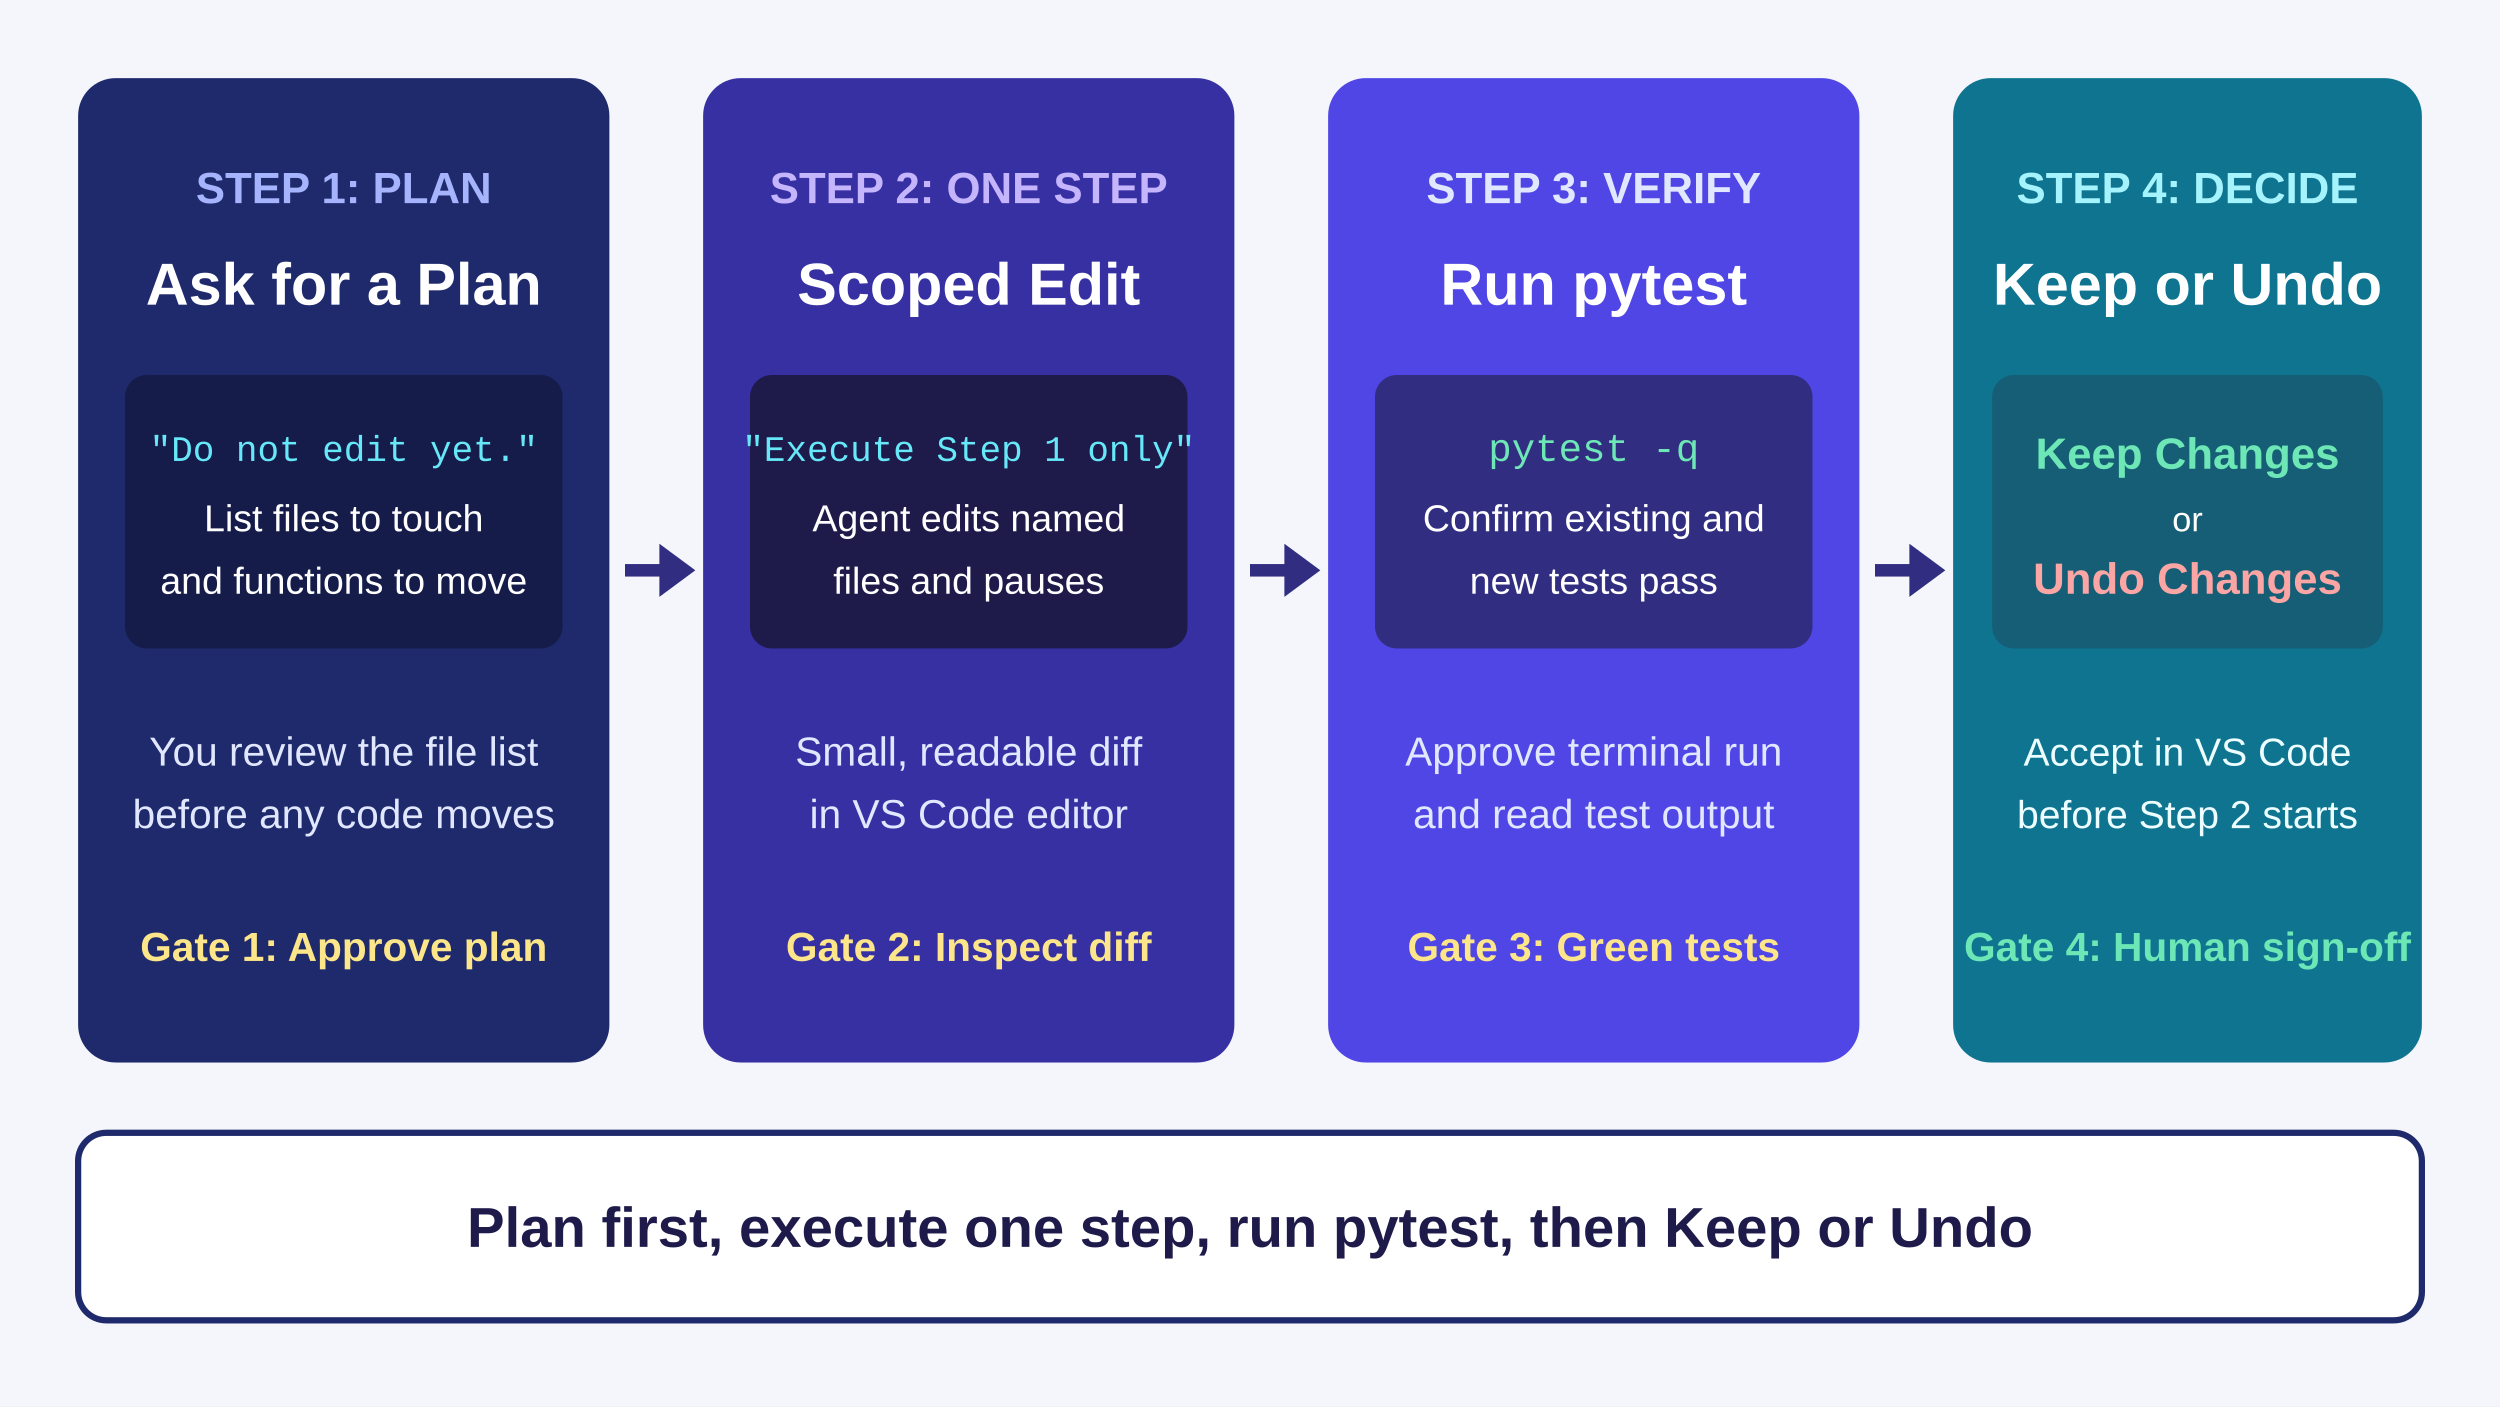
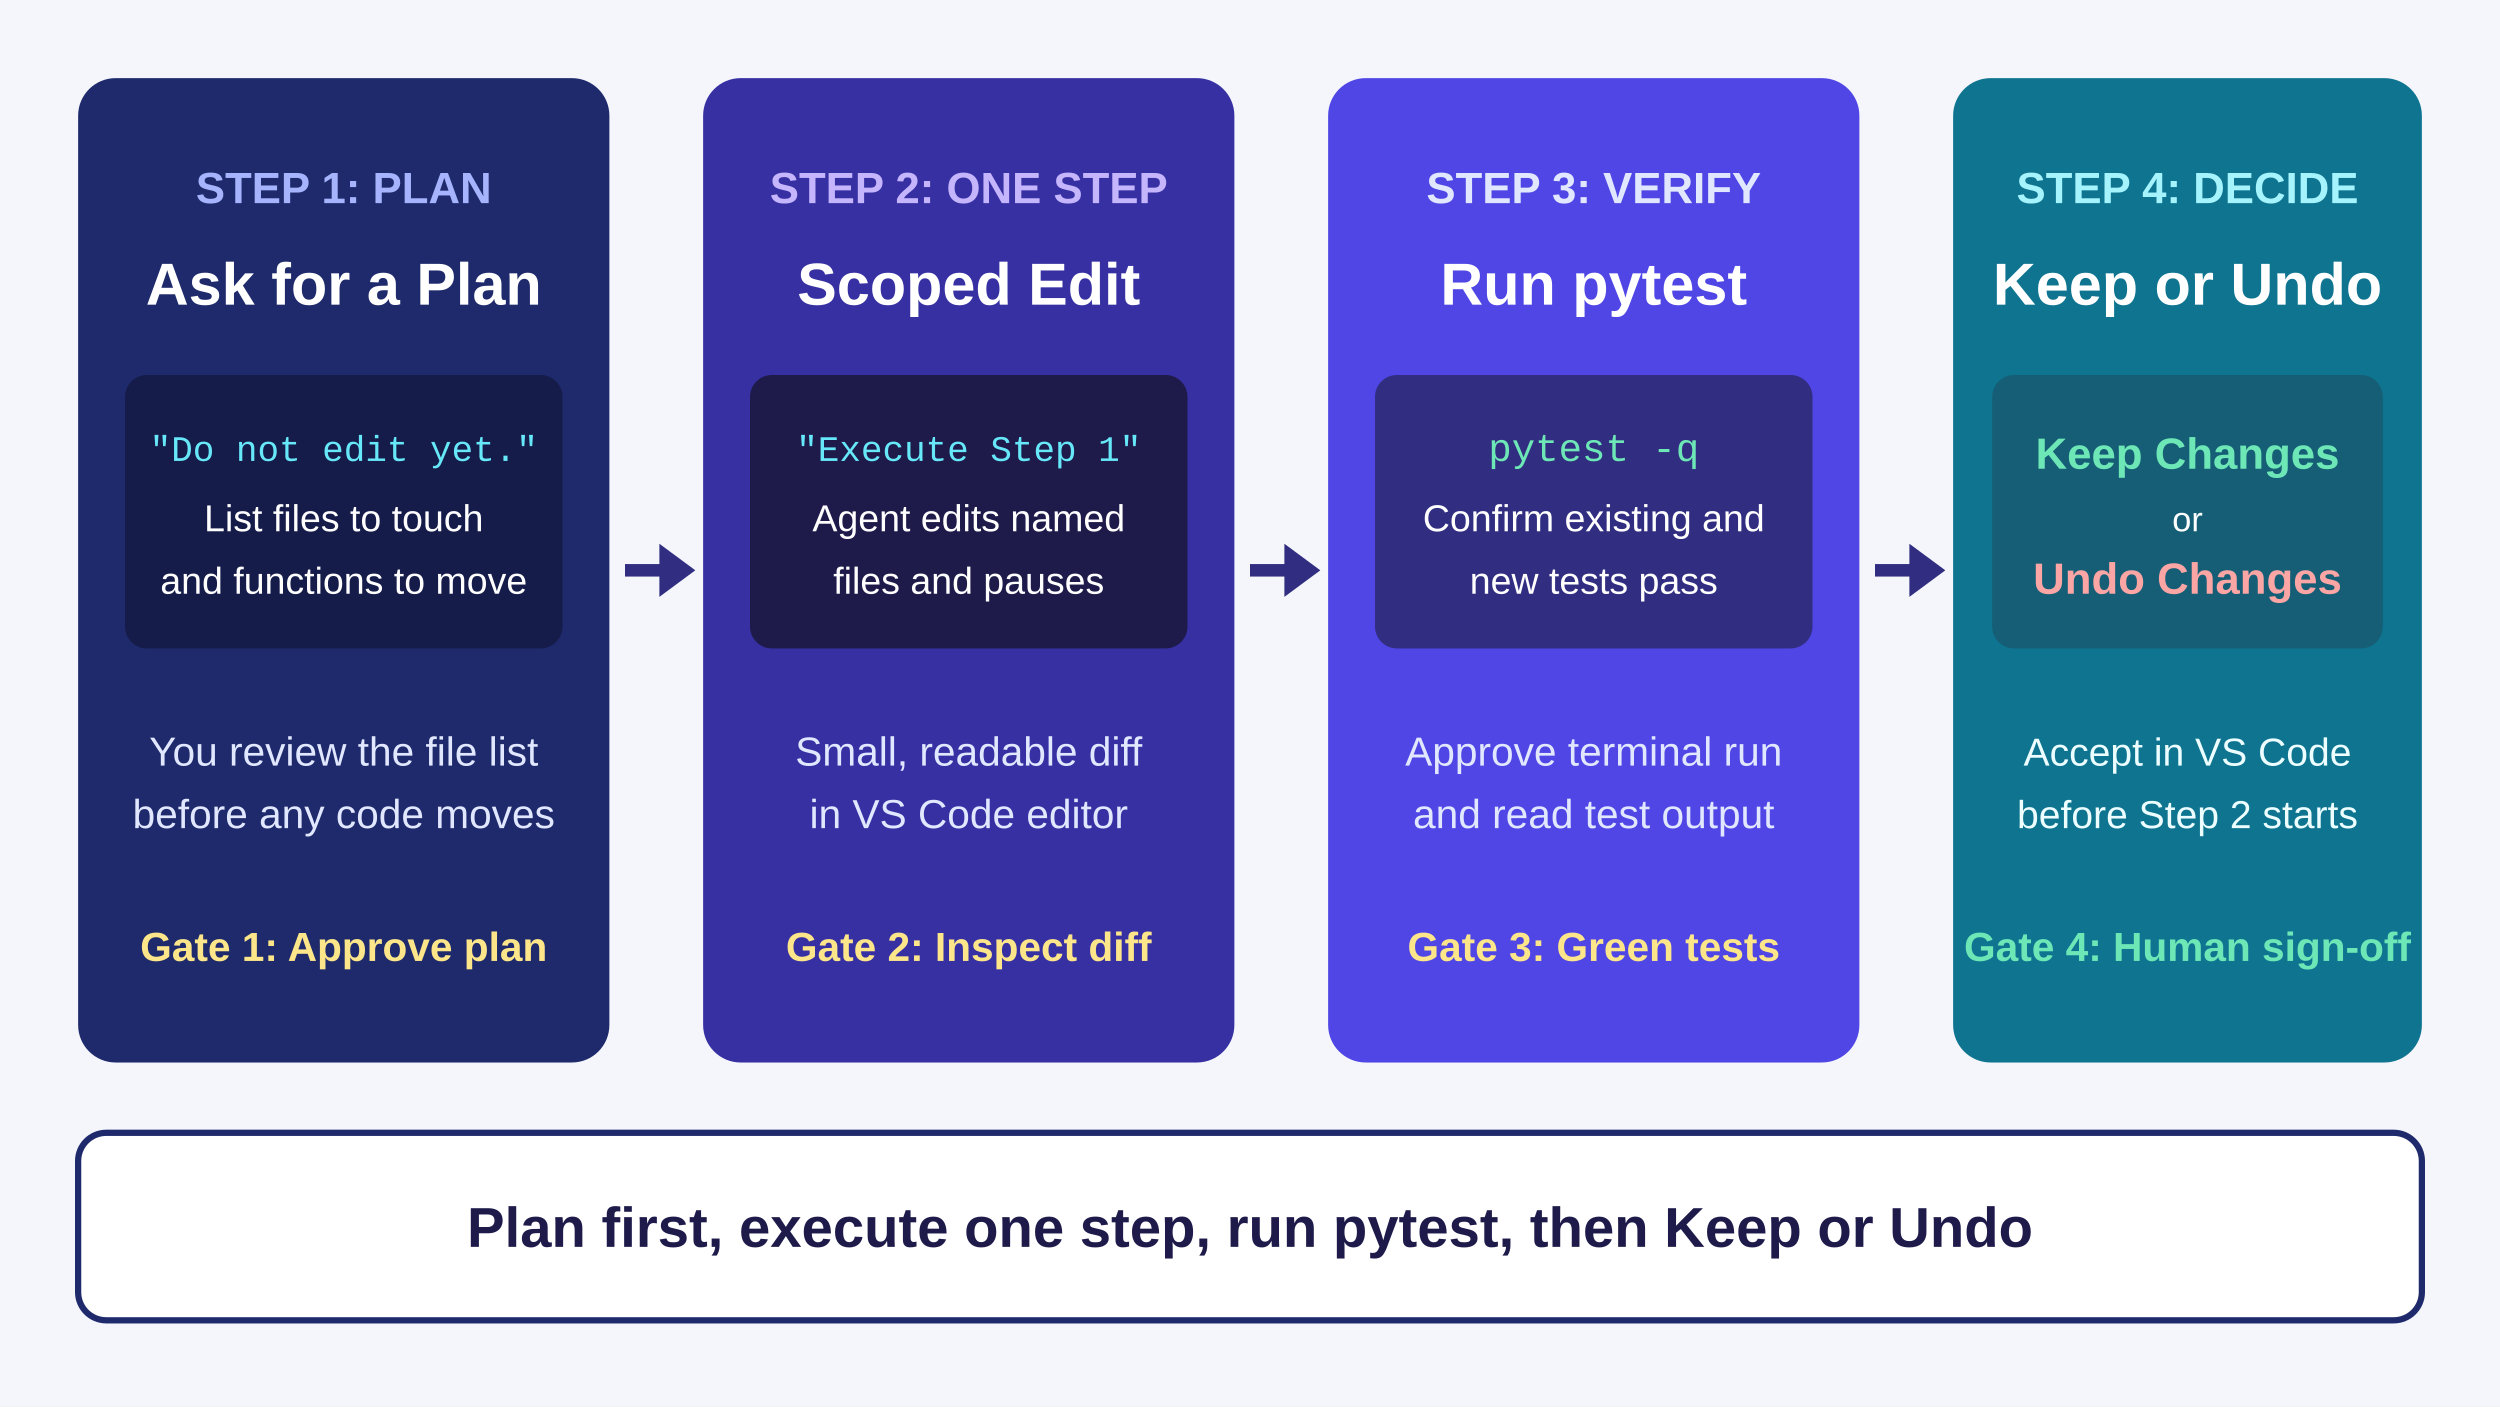
<svg xmlns="http://www.w3.org/2000/svg" width="1600" height="900" viewBox="0 0 1600 900" role="img" aria-label="Four-step Agent mode workflow with human-in-the-loop gates in VS Code">
  <rect width="1600" height="900" fill="#F4F6FB" />
  <rect x="50" y="50" width="340" height="630" rx="24" fill="#1E2A6B" />
  <text x="220" y="130" text-anchor="middle" fill="#A5B4FC" font-family="Arial, Helvetica, sans-serif" font-size="28" font-weight="700">STEP 1: PLAN</text>
  <text x="220" y="195" text-anchor="middle" fill="#FFFFFF" font-family="Arial, Helvetica, sans-serif" font-size="38" font-weight="700">Ask for a Plan</text>
  <rect x="80" y="240" width="280" height="175" rx="14" fill="#151C4A" />
  <text x="220" y="295" text-anchor="middle" fill="#67E8F9" font-family="Courier New, monospace" font-size="23">"Do not edit yet."</text>
  <text x="220" y="340" text-anchor="middle" fill="#FFFFFF" font-family="Arial, Helvetica, sans-serif" font-size="24">List files to touch</text>
  <text x="220" y="380" text-anchor="middle" fill="#FFFFFF" font-family="Arial, Helvetica, sans-serif" font-size="24">and functions to move</text>
  <text x="220" y="490" text-anchor="middle" fill="#E0E7FF" font-family="Arial, Helvetica, sans-serif" font-size="26">You review the file list</text>
  <text x="220" y="530" text-anchor="middle" fill="#E0E7FF" font-family="Arial, Helvetica, sans-serif" font-size="26">before any code moves</text>
  <text x="220" y="615" text-anchor="middle" fill="#FDE68A" font-family="Arial, Helvetica, sans-serif" font-size="26" font-weight="700">Gate 1: Approve plan</text>
  <path d="M400 365 H430" stroke="#312E81" stroke-width="8" fill="none" />
  <polygon points="445,365 422,348 422,382" fill="#312E81" />
  <rect x="450" y="50" width="340" height="630" rx="24" fill="#3730A3" />
  <text x="620" y="130" text-anchor="middle" fill="#C4B5FD" font-family="Arial, Helvetica, sans-serif" font-size="28" font-weight="700">STEP 2: ONE STEP</text>
  <text x="620" y="195" text-anchor="middle" fill="#FFFFFF" font-family="Arial, Helvetica, sans-serif" font-size="38" font-weight="700">Scoped Edit</text>
  <rect x="480" y="240" width="280" height="175" rx="14" fill="#1E1B4B" />
-   <text x="620" y="295" text-anchor="middle" fill="#67E8F9" font-family="Courier New, monospace" font-size="23">"Execute Step 1 only"</text>
+   <text x="620" y="295" text-anchor="middle" fill="#67E8F9" font-family="Courier New, monospace" font-size="23">"Execute Step 1"</text>
  <text x="620" y="340" text-anchor="middle" fill="#FFFFFF" font-family="Arial, Helvetica, sans-serif" font-size="24">Agent edits named</text>
  <text x="620" y="380" text-anchor="middle" fill="#FFFFFF" font-family="Arial, Helvetica, sans-serif" font-size="24">files and pauses</text>
  <text x="620" y="490" text-anchor="middle" fill="#E0E7FF" font-family="Arial, Helvetica, sans-serif" font-size="26">Small, readable diff</text>
  <text x="620" y="530" text-anchor="middle" fill="#E0E7FF" font-family="Arial, Helvetica, sans-serif" font-size="26">in VS Code editor</text>
  <text x="620" y="615" text-anchor="middle" fill="#FDE68A" font-family="Arial, Helvetica, sans-serif" font-size="26" font-weight="700">Gate 2: Inspect diff</text>
  <path d="M800 365 H830" stroke="#312E81" stroke-width="8" fill="none" />
  <polygon points="845,365 822,348 822,382" fill="#312E81" />
  <rect x="850" y="50" width="340" height="630" rx="24" fill="#4F46E5" />
  <text x="1020" y="130" text-anchor="middle" fill="#E0E7FF" font-family="Arial, Helvetica, sans-serif" font-size="28" font-weight="700">STEP 3: VERIFY</text>
  <text x="1020" y="195" text-anchor="middle" fill="#FFFFFF" font-family="Arial, Helvetica, sans-serif" font-size="38" font-weight="700">Run pytest</text>
  <rect x="880" y="240" width="280" height="175" rx="14" fill="#312E81" />
  <text x="1020" y="295" text-anchor="middle" fill="#6EE7B7" font-family="Courier New, monospace" font-size="25">pytest -q</text>
  <text x="1020" y="340" text-anchor="middle" fill="#FFFFFF" font-family="Arial, Helvetica, sans-serif" font-size="24">Confirm existing and</text>
  <text x="1020" y="380" text-anchor="middle" fill="#FFFFFF" font-family="Arial, Helvetica, sans-serif" font-size="24">new tests pass</text>
  <text x="1020" y="490" text-anchor="middle" fill="#E0E7FF" font-family="Arial, Helvetica, sans-serif" font-size="26">Approve terminal run</text>
  <text x="1020" y="530" text-anchor="middle" fill="#E0E7FF" font-family="Arial, Helvetica, sans-serif" font-size="26">and read test output</text>
  <text x="1020" y="615" text-anchor="middle" fill="#FDE68A" font-family="Arial, Helvetica, sans-serif" font-size="26" font-weight="700">Gate 3: Green tests</text>
  <path d="M1200 365 H1230" stroke="#312E81" stroke-width="8" fill="none" />
  <polygon points="1245,365 1222,348 1222,382" fill="#312E81" />
  <rect x="1250" y="50" width="300" height="630" rx="24" fill="#0E7490" />
  <text x="1400" y="130" text-anchor="middle" fill="#A5F3FC" font-family="Arial, Helvetica, sans-serif" font-size="28" font-weight="700">STEP 4: DECIDE</text>
  <text x="1400" y="195" text-anchor="middle" fill="#FFFFFF" font-family="Arial, Helvetica, sans-serif" font-size="38" font-weight="700">Keep or Undo</text>
  <rect x="1275" y="240" width="250" height="175" rx="14" fill="#155E75" />
  <text x="1400" y="300" text-anchor="middle" fill="#6EE7B7" font-family="Arial, Helvetica, sans-serif" font-size="28" font-weight="700">Keep Changes</text>
  <text x="1400" y="340" text-anchor="middle" fill="#FFFFFF" font-family="Arial, Helvetica, sans-serif" font-size="22">or</text>
  <text x="1400" y="380" text-anchor="middle" fill="#FCA5A5" font-family="Arial, Helvetica, sans-serif" font-size="28" font-weight="700">Undo Changes</text>
  <text x="1400" y="490" text-anchor="middle" fill="#ECFEFF" font-family="Arial, Helvetica, sans-serif" font-size="25">Accept in VS Code</text>
  <text x="1400" y="530" text-anchor="middle" fill="#ECFEFF" font-family="Arial, Helvetica, sans-serif" font-size="25">before Step 2 starts</text>
  <text x="1400" y="615" text-anchor="middle" fill="#6EE7B7" font-family="Arial, Helvetica, sans-serif" font-size="26" font-weight="700">Gate 4: Human sign-off</text>
  <rect x="50" y="725" width="1500" height="120" rx="18" fill="#FFFFFF" stroke="#1E2A6B" stroke-width="4" />
  <text x="800" y="798" text-anchor="middle" fill="#1E1B4B" font-family="Arial, Helvetica, sans-serif" font-size="36" font-weight="700">Plan first, execute one step, run pytest, then Keep or Undo</text>
</svg>
